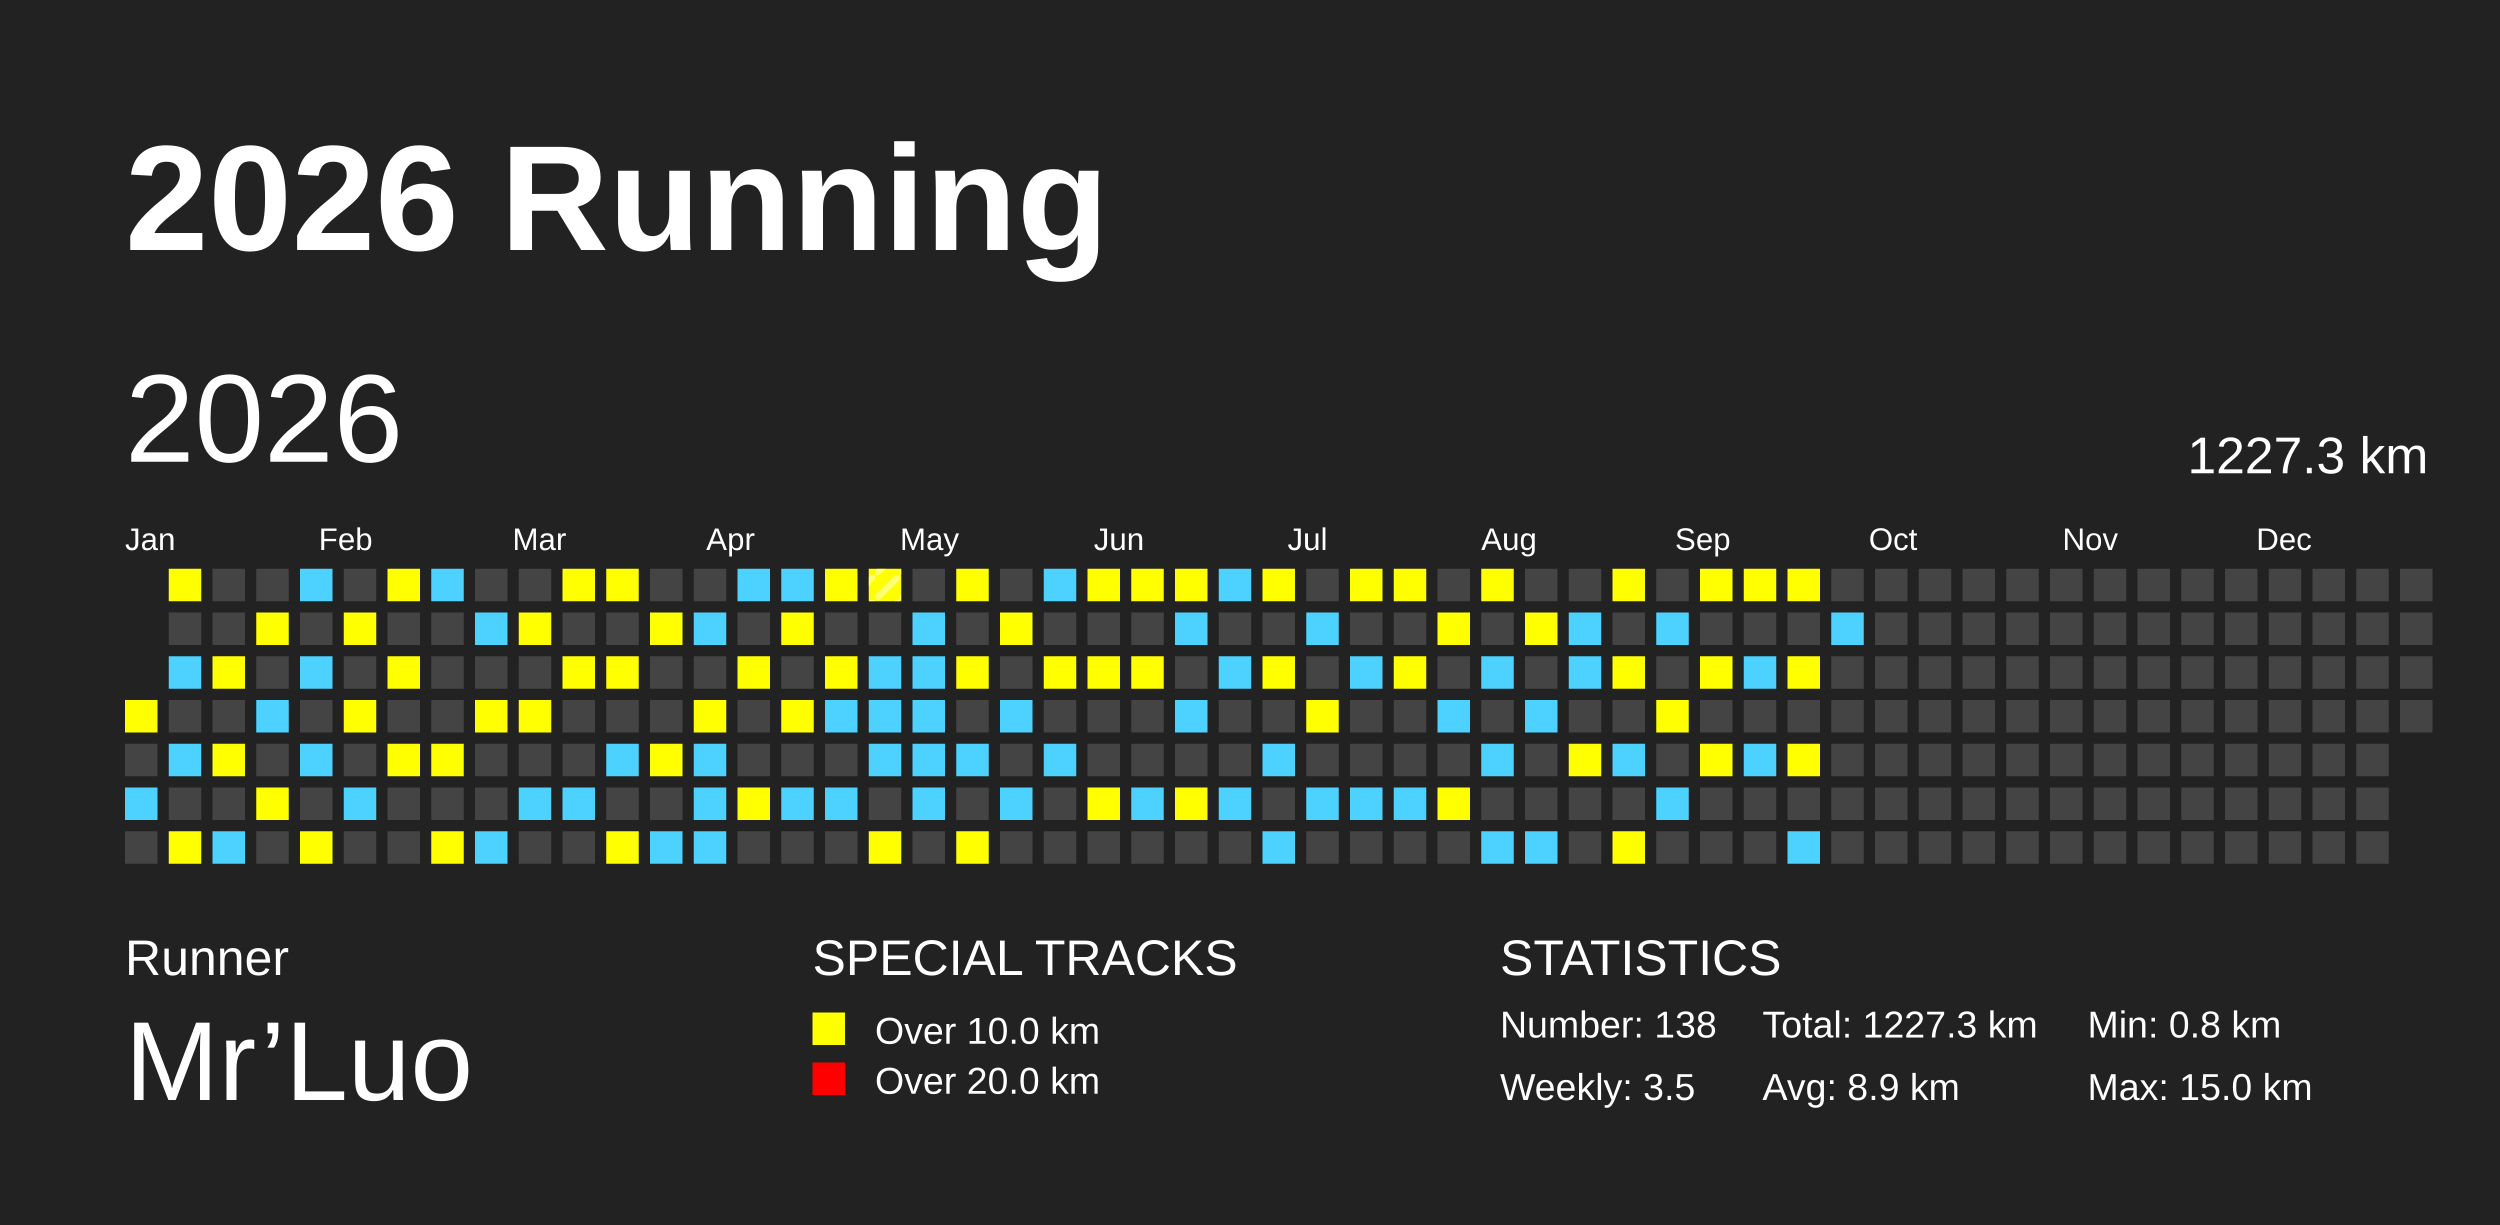
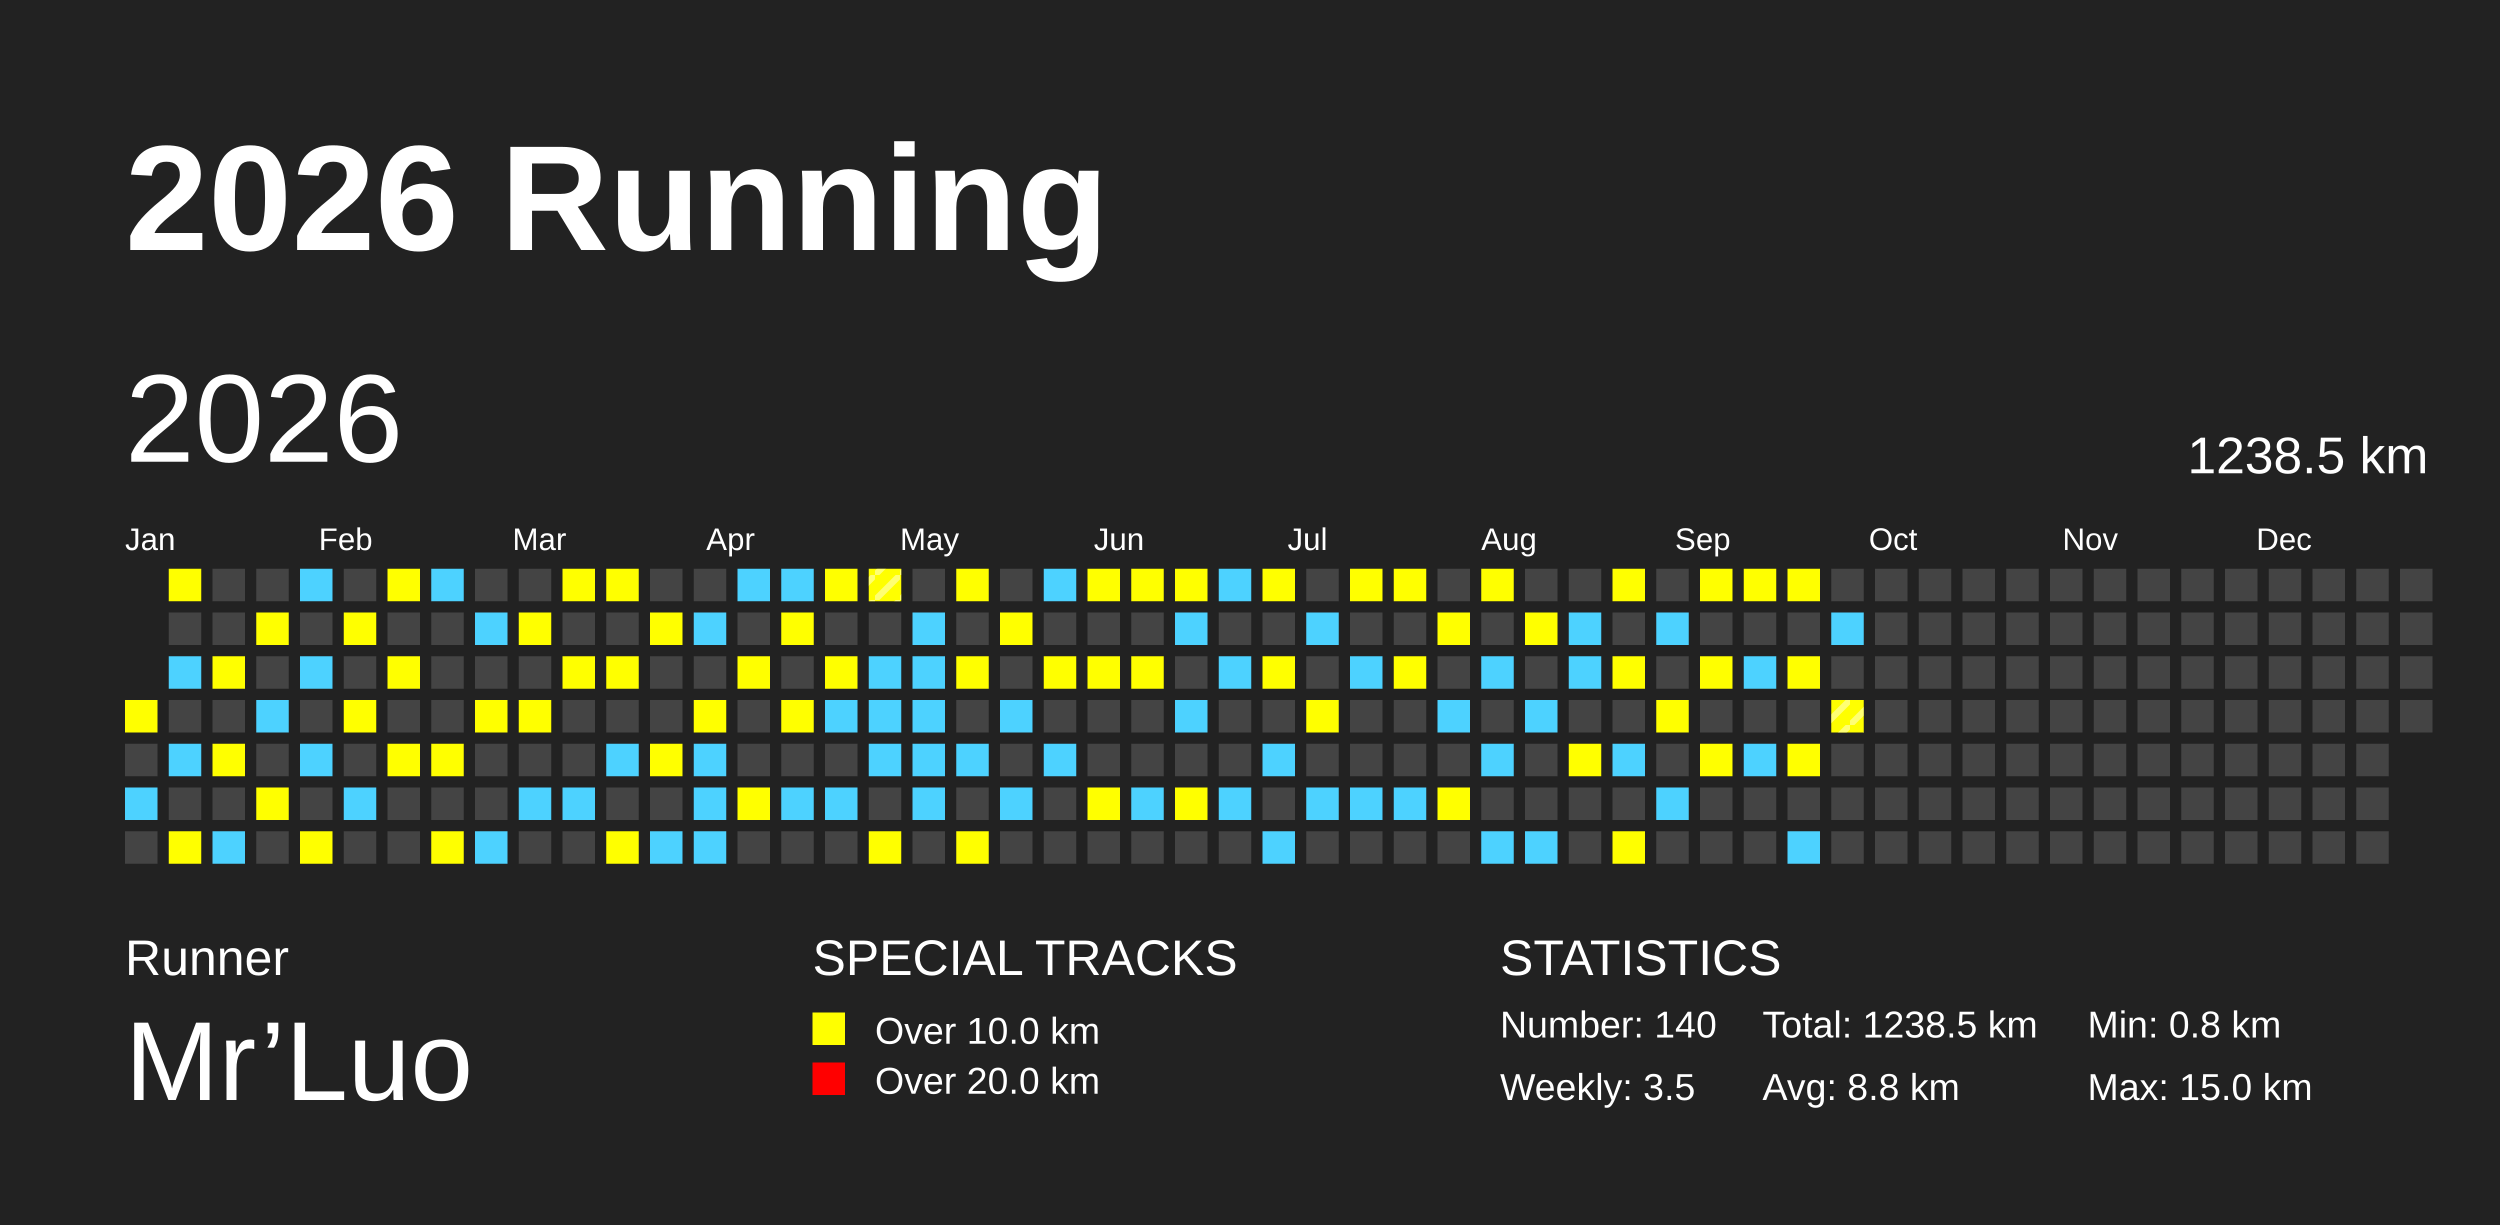
<svg xmlns="http://www.w3.org/2000/svg" baseProfile="full" height="98mm" version="1.1" viewBox="0,0,200,98" width="200mm">
  <defs>
    <pattern height="2" id="indoor-stripe" patternUnits="userSpaceOnUse" width="2">
      <line stroke="white" stroke-opacity="0.45" stroke-width="0.5" x1="0" x2="2" y1="2" y2="0" />
    </pattern>
  </defs>
  <rect fill="#222222" height="98" width="200" x="0" y="0" />
  <text fill="#FFFFFF" style="font-size:12px; font-family:Arial; font-weight:bold;" x="10" y="20">2026 Running</text>
  <text fill="#FFFFFF" style="font-size:4px; font-family:Arial" x="10" y="78">Runner</text>
  <text fill="#FFFFFF" style="font-size:9px; font-family:Arial" x="10" y="88">Mr’Luo</text>
  <text fill="#FFFFFF" style="font-size:4px; font-family:Arial" x="65" y="78">SPECIAL TRACKS</text>
  <rect fill="yellow" height="2.6" width="2.6" x="65" y="81" />
  <text fill="#FFFFFF" style="font-size:3px; font-family:Arial" x="70" y="83.5">Over 10.0 km</text>
  <rect fill="red" height="2.6" width="2.6" x="65" y="85" />
  <text fill="#FFFFFF" style="font-size:3px; font-family:Arial" x="70" y="87.5">Over 20.0 km</text>
  <text fill="#FFFFFF" style="font-size:4px; font-family:Arial" x="120" y="78">STATISTICS</text>
-   <text fill="#FFFFFF" style="font-size:3px; font-family:Arial" x="120" y="83">Number: 138</text>
+   <text fill="#FFFFFF" style="font-size:3px; font-family:Arial" x="120" y="83">Number: 140</text>
  <text fill="#FFFFFF" style="font-size:3px; font-family:Arial" x="120" y="88">Weekly: 3.5</text>
-   <text fill="#FFFFFF" style="font-size:3px; font-family:Arial" x="141" y="83">Total: 1227.3 km</text>
-   <text fill="#FFFFFF" style="font-size:3px; font-family:Arial" x="141" y="88">Avg: 8.9 km</text>
+   <text fill="#FFFFFF" style="font-size:3px; font-family:Arial" x="141" y="83">Total: 1238.5 km</text>
+   <text fill="#FFFFFF" style="font-size:3px; font-family:Arial" x="141" y="88">Avg: 8.8 km</text>
  <text fill="#FFFFFF" style="font-size:3px; font-family:Arial" x="167" y="83">Min: 0.8 km</text>
  <text fill="#FFFFFF" style="font-size:3px; font-family:Arial" x="167" y="88">Max: 15.0 km</text>
  <text dominant-baseline="hanging" fill="#FFFFFF" style="font-size:10.0px; font-family:Arial;" x="10" y="30">2026</text>
-   <text dominant-baseline="hanging" fill="#FFFFFF" style="font-size:4.125px; font-family:Arial;" x="175" y="35">1227.3 km</text>
+   <text dominant-baseline="hanging" fill="#FFFFFF" style="font-size:4.125px; font-family:Arial;" x="175" y="35">1238.5 km</text>
  <text fill="#FFFFFF" style="font-size:2.5px; font-family:Arial" x="10.0" y="44">Jan</text>
  <text fill="#FFFFFF" style="font-size:2.5px; font-family:Arial" x="25.5" y="44">Feb</text>
  <text fill="#FFFFFF" style="font-size:2.5px; font-family:Arial" x="41.0" y="44">Mar</text>
  <text fill="#FFFFFF" style="font-size:2.5px; font-family:Arial" x="56.5" y="44">Apr</text>
  <text fill="#FFFFFF" style="font-size:2.5px; font-family:Arial" x="72.0" y="44">May</text>
  <text fill="#FFFFFF" style="font-size:2.5px; font-family:Arial" x="87.5" y="44">Jun</text>
  <text fill="#FFFFFF" style="font-size:2.5px; font-family:Arial" x="103.0" y="44">Jul</text>
  <text fill="#FFFFFF" style="font-size:2.5px; font-family:Arial" x="118.5" y="44">Aug</text>
  <text fill="#FFFFFF" style="font-size:2.5px; font-family:Arial" x="134.0" y="44">Sep</text>
  <text fill="#FFFFFF" style="font-size:2.5px; font-family:Arial" x="149.5" y="44">Oct</text>
  <text fill="#FFFFFF" style="font-size:2.5px; font-family:Arial" x="165.0" y="44">Nov</text>
  <text fill="#FFFFFF" style="font-size:2.5px; font-family:Arial" x="180.5" y="44">Dec</text>
  <rect fill="yellow" height="2.6" width="2.6" x="10.0" y="56.0" />
  <rect fill="#444444" height="2.6" width="2.6" x="10.0" y="59.5" />
  <rect fill="#4DD2FF" height="2.6" width="2.6" x="10.0" y="63.0" />
  <rect fill="#444444" height="2.6" width="2.6" x="10.0" y="66.5" />
  <rect fill="yellow" height="2.6" width="2.6" x="13.5" y="45.5" />
  <rect fill="#444444" height="2.6" width="2.6" x="13.5" y="49.0" />
  <rect fill="#4DD2FF" height="2.6" width="2.6" x="13.5" y="52.5" />
  <rect fill="#444444" height="2.6" width="2.6" x="13.5" y="56.0" />
  <rect fill="#4DD2FF" height="2.6" width="2.6" x="13.5" y="59.5" />
  <rect fill="#444444" height="2.6" width="2.6" x="13.5" y="63.0" />
  <rect fill="yellow" height="2.6" width="2.6" x="13.5" y="66.5" />
  <rect fill="#444444" height="2.6" width="2.6" x="17.0" y="45.5" />
  <rect fill="#444444" height="2.6" width="2.6" x="17.0" y="49.0" />
  <rect fill="yellow" height="2.6" width="2.6" x="17.0" y="52.5" />
  <rect fill="#444444" height="2.6" width="2.6" x="17.0" y="56.0" />
  <rect fill="yellow" height="2.6" width="2.6" x="17.0" y="59.5" />
  <rect fill="#444444" height="2.6" width="2.6" x="17.0" y="63.0" />
  <rect fill="#4DD2FF" height="2.6" width="2.6" x="17.0" y="66.5" />
  <rect fill="#444444" height="2.6" width="2.6" x="20.5" y="45.5" />
  <rect fill="yellow" height="2.6" width="2.6" x="20.5" y="49.0" />
  <rect fill="#444444" height="2.6" width="2.6" x="20.5" y="52.5" />
  <rect fill="#4DD2FF" height="2.6" width="2.6" x="20.5" y="56.0" />
  <rect fill="#444444" height="2.6" width="2.6" x="20.5" y="59.5" />
  <rect fill="yellow" height="2.6" width="2.6" x="20.5" y="63.0" />
  <rect fill="#444444" height="2.6" width="2.6" x="20.5" y="66.5" />
  <rect fill="#4DD2FF" height="2.6" width="2.6" x="24.0" y="45.5" />
  <rect fill="#444444" height="2.6" width="2.6" x="24.0" y="49.0" />
  <rect fill="#4DD2FF" height="2.6" width="2.6" x="24.0" y="52.5" />
  <rect fill="#444444" height="2.6" width="2.6" x="24.0" y="56.0" />
  <rect fill="#4DD2FF" height="2.6" width="2.6" x="24.0" y="59.5" />
  <rect fill="#444444" height="2.6" width="2.6" x="24.0" y="63.0" />
  <rect fill="yellow" height="2.6" width="2.6" x="24.0" y="66.5" />
  <rect fill="#444444" height="2.6" width="2.6" x="27.5" y="45.5" />
  <rect fill="yellow" height="2.6" width="2.6" x="27.5" y="49.0" />
  <rect fill="#444444" height="2.6" width="2.6" x="27.5" y="52.5" />
  <rect fill="yellow" height="2.6" width="2.6" x="27.5" y="56.0" />
  <rect fill="#444444" height="2.6" width="2.6" x="27.5" y="59.5" />
  <rect fill="#4DD2FF" height="2.6" width="2.6" x="27.5" y="63.0" />
  <rect fill="#444444" height="2.6" width="2.6" x="27.5" y="66.5" />
  <rect fill="yellow" height="2.6" width="2.6" x="31.0" y="45.5" />
  <rect fill="#444444" height="2.6" width="2.6" x="31.0" y="49.0" />
  <rect fill="yellow" height="2.6" width="2.6" x="31.0" y="52.5" />
  <rect fill="#444444" height="2.6" width="2.6" x="31.0" y="56.0" />
  <rect fill="yellow" height="2.6" width="2.6" x="31.0" y="59.5" />
  <rect fill="#444444" height="2.6" width="2.6" x="31.0" y="63.0" />
  <rect fill="#444444" height="2.6" width="2.6" x="31.0" y="66.5" />
  <rect fill="#4DD2FF" height="2.6" width="2.6" x="34.5" y="45.5" />
  <rect fill="#444444" height="2.6" width="2.6" x="34.5" y="49.0" />
  <rect fill="#444444" height="2.6" width="2.6" x="34.5" y="52.5" />
  <rect fill="#444444" height="2.6" width="2.6" x="34.5" y="56.0" />
  <rect fill="yellow" height="2.6" width="2.6" x="34.5" y="59.5" />
  <rect fill="#444444" height="2.6" width="2.6" x="34.5" y="63.0" />
  <rect fill="yellow" height="2.6" width="2.6" x="34.5" y="66.5" />
  <rect fill="#444444" height="2.6" width="2.6" x="38.0" y="45.5" />
  <rect fill="#4DD2FF" height="2.6" width="2.6" x="38.0" y="49.0" />
  <rect fill="#444444" height="2.6" width="2.6" x="38.0" y="52.5" />
  <rect fill="yellow" height="2.6" width="2.6" x="38.0" y="56.0" />
  <rect fill="#444444" height="2.6" width="2.6" x="38.0" y="59.5" />
  <rect fill="#444444" height="2.6" width="2.6" x="38.0" y="63.0" />
  <rect fill="#4DD2FF" height="2.6" width="2.6" x="38.0" y="66.5" />
  <rect fill="#444444" height="2.6" width="2.6" x="41.5" y="45.5" />
  <rect fill="yellow" height="2.6" width="2.6" x="41.5" y="49.0" />
  <rect fill="#444444" height="2.6" width="2.6" x="41.5" y="52.5" />
  <rect fill="yellow" height="2.6" width="2.6" x="41.5" y="56.0" />
  <rect fill="#444444" height="2.6" width="2.6" x="41.5" y="59.5" />
  <rect fill="#4DD2FF" height="2.6" width="2.6" x="41.5" y="63.0" />
  <rect fill="#444444" height="2.6" width="2.6" x="41.5" y="66.5" />
  <rect fill="yellow" height="2.6" width="2.6" x="45.0" y="45.5" />
  <rect fill="#444444" height="2.6" width="2.6" x="45.0" y="49.0" />
  <rect fill="yellow" height="2.6" width="2.6" x="45.0" y="52.5" />
  <rect fill="#444444" height="2.6" width="2.6" x="45.0" y="56.0" />
  <rect fill="#444444" height="2.6" width="2.6" x="45.0" y="59.5" />
  <rect fill="#4DD2FF" height="2.6" width="2.6" x="45.0" y="63.0" />
  <rect fill="#444444" height="2.6" width="2.6" x="45.0" y="66.5" />
  <rect fill="yellow" height="2.6" width="2.6" x="48.5" y="45.5" />
  <rect fill="#444444" height="2.6" width="2.6" x="48.5" y="49.0" />
  <rect fill="yellow" height="2.6" width="2.6" x="48.5" y="52.5" />
  <rect fill="#444444" height="2.6" width="2.6" x="48.5" y="56.0" />
  <rect fill="#4DD2FF" height="2.6" width="2.6" x="48.5" y="59.5" />
  <rect fill="#444444" height="2.6" width="2.6" x="48.5" y="63.0" />
  <rect fill="yellow" height="2.6" width="2.6" x="48.5" y="66.5" />
  <rect fill="#444444" height="2.6" width="2.6" x="52.0" y="45.5" />
  <rect fill="yellow" height="2.6" width="2.6" x="52.0" y="49.0" />
  <rect fill="#444444" height="2.6" width="2.6" x="52.0" y="52.5" />
  <rect fill="#444444" height="2.6" width="2.6" x="52.0" y="56.0" />
  <rect fill="yellow" height="2.6" width="2.6" x="52.0" y="59.5" />
  <rect fill="#444444" height="2.6" width="2.6" x="52.0" y="63.0" />
  <rect fill="#4DD2FF" height="2.6" width="2.6" x="52.0" y="66.5" />
  <rect fill="#444444" height="2.6" width="2.6" x="55.5" y="45.5" />
  <rect fill="#4DD2FF" height="2.6" width="2.6" x="55.5" y="49.0" />
  <rect fill="#444444" height="2.6" width="2.6" x="55.5" y="52.5" />
  <rect fill="yellow" height="2.6" width="2.6" x="55.5" y="56.0" />
  <rect fill="#4DD2FF" height="2.6" width="2.6" x="55.5" y="59.5" />
  <rect fill="#4DD2FF" height="2.6" width="2.6" x="55.5" y="63.0" />
  <rect fill="#4DD2FF" height="2.6" width="2.6" x="55.5" y="66.5" />
  <rect fill="#4DD2FF" height="2.6" width="2.6" x="59.0" y="45.5" />
  <rect fill="#444444" height="2.6" width="2.6" x="59.0" y="49.0" />
  <rect fill="yellow" height="2.6" width="2.6" x="59.0" y="52.5" />
  <rect fill="#444444" height="2.6" width="2.6" x="59.0" y="56.0" />
  <rect fill="#444444" height="2.6" width="2.6" x="59.0" y="59.5" />
  <rect fill="yellow" height="2.6" width="2.6" x="59.0" y="63.0" />
  <rect fill="#444444" height="2.6" width="2.6" x="59.0" y="66.5" />
  <rect fill="#4DD2FF" height="2.6" width="2.6" x="62.5" y="45.5" />
  <rect fill="yellow" height="2.6" width="2.6" x="62.5" y="49.0" />
  <rect fill="#444444" height="2.6" width="2.6" x="62.5" y="52.5" />
  <rect fill="yellow" height="2.6" width="2.6" x="62.5" y="56.0" />
  <rect fill="#444444" height="2.6" width="2.6" x="62.5" y="59.5" />
  <rect fill="#4DD2FF" height="2.6" width="2.6" x="62.5" y="63.0" />
  <rect fill="#444444" height="2.6" width="2.6" x="62.5" y="66.5" />
  <rect fill="yellow" height="2.6" width="2.6" x="66.0" y="45.5" />
  <rect fill="#444444" height="2.6" width="2.6" x="66.0" y="49.0" />
  <rect fill="yellow" height="2.6" width="2.6" x="66.0" y="52.5" />
  <rect fill="#4DD2FF" height="2.6" width="2.6" x="66.0" y="56.0" />
  <rect fill="#444444" height="2.6" width="2.6" x="66.0" y="59.5" />
  <rect fill="#4DD2FF" height="2.6" width="2.6" x="66.0" y="63.0" />
  <rect fill="#444444" height="2.6" width="2.6" x="66.0" y="66.5" />
  <rect fill="yellow" height="2.6" width="2.6" x="69.5" y="45.5" />
  <rect fill="url(#indoor-stripe)" height="2.6" style="pointer-events: none;" width="2.6" x="69.5" y="45.5" />
  <rect fill="#444444" height="2.6" width="2.6" x="69.5" y="49.0" />
  <rect fill="#4DD2FF" height="2.6" width="2.6" x="69.5" y="52.5" />
  <rect fill="#4DD2FF" height="2.6" width="2.6" x="69.5" y="56.0" />
  <rect fill="#4DD2FF" height="2.6" width="2.6" x="69.5" y="59.5" />
  <rect fill="#444444" height="2.6" width="2.6" x="69.5" y="63.0" />
  <rect fill="yellow" height="2.6" width="2.6" x="69.5" y="66.5" />
  <rect fill="#444444" height="2.6" width="2.6" x="73.0" y="45.5" />
  <rect fill="#4DD2FF" height="2.6" width="2.6" x="73.0" y="49.0" />
  <rect fill="#4DD2FF" height="2.6" width="2.6" x="73.0" y="52.5" />
  <rect fill="#4DD2FF" height="2.6" width="2.6" x="73.0" y="56.0" />
  <rect fill="#4DD2FF" height="2.6" width="2.6" x="73.0" y="59.5" />
  <rect fill="#4DD2FF" height="2.6" width="2.6" x="73.0" y="63.0" />
  <rect fill="#444444" height="2.6" width="2.6" x="73.0" y="66.5" />
  <rect fill="yellow" height="2.6" width="2.6" x="76.5" y="45.5" />
  <rect fill="#444444" height="2.6" width="2.6" x="76.5" y="49.0" />
  <rect fill="yellow" height="2.6" width="2.6" x="76.5" y="52.5" />
  <rect fill="#444444" height="2.6" width="2.6" x="76.5" y="56.0" />
  <rect fill="#4DD2FF" height="2.6" width="2.6" x="76.5" y="59.5" />
  <rect fill="#444444" height="2.6" width="2.6" x="76.5" y="63.0" />
  <rect fill="yellow" height="2.6" width="2.6" x="76.5" y="66.5" />
  <rect fill="#444444" height="2.6" width="2.6" x="80.0" y="45.5" />
  <rect fill="yellow" height="2.6" width="2.6" x="80.0" y="49.0" />
  <rect fill="#444444" height="2.6" width="2.6" x="80.0" y="52.5" />
  <rect fill="#4DD2FF" height="2.6" width="2.6" x="80.0" y="56.0" />
  <rect fill="#444444" height="2.6" width="2.6" x="80.0" y="59.5" />
  <rect fill="#4DD2FF" height="2.6" width="2.6" x="80.0" y="63.0" />
  <rect fill="#444444" height="2.6" width="2.6" x="80.0" y="66.5" />
  <rect fill="#4DD2FF" height="2.6" width="2.6" x="83.5" y="45.5" />
  <rect fill="#444444" height="2.6" width="2.6" x="83.5" y="49.0" />
  <rect fill="yellow" height="2.6" width="2.6" x="83.5" y="52.5" />
  <rect fill="#444444" height="2.6" width="2.6" x="83.5" y="56.0" />
  <rect fill="#4DD2FF" height="2.6" width="2.6" x="83.5" y="59.5" />
  <rect fill="#444444" height="2.6" width="2.6" x="83.5" y="63.0" />
  <rect fill="#444444" height="2.6" width="2.6" x="83.5" y="66.5" />
  <rect fill="yellow" height="2.6" width="2.6" x="87.0" y="45.5" />
  <rect fill="#444444" height="2.6" width="2.6" x="87.0" y="49.0" />
  <rect fill="yellow" height="2.6" width="2.6" x="87.0" y="52.5" />
  <rect fill="#444444" height="2.6" width="2.6" x="87.0" y="56.0" />
  <rect fill="#444444" height="2.6" width="2.6" x="87.0" y="59.5" />
  <rect fill="yellow" height="2.6" width="2.6" x="87.0" y="63.0" />
  <rect fill="#444444" height="2.6" width="2.6" x="87.0" y="66.5" />
  <rect fill="yellow" height="2.6" width="2.6" x="90.5" y="45.5" />
  <rect fill="#444444" height="2.6" width="2.6" x="90.5" y="49.0" />
  <rect fill="yellow" height="2.6" width="2.6" x="90.5" y="52.5" />
  <rect fill="#444444" height="2.6" width="2.6" x="90.5" y="56.0" />
  <rect fill="#444444" height="2.6" width="2.6" x="90.5" y="59.5" />
  <rect fill="#4DD2FF" height="2.6" width="2.6" x="90.5" y="63.0" />
  <rect fill="#444444" height="2.6" width="2.6" x="90.5" y="66.5" />
  <rect fill="yellow" height="2.6" width="2.6" x="94.0" y="45.5" />
  <rect fill="#4DD2FF" height="2.6" width="2.6" x="94.0" y="49.0" />
  <rect fill="#444444" height="2.6" width="2.6" x="94.0" y="52.5" />
  <rect fill="#4DD2FF" height="2.6" width="2.6" x="94.0" y="56.0" />
  <rect fill="#444444" height="2.6" width="2.6" x="94.0" y="59.5" />
  <rect fill="yellow" height="2.6" width="2.6" x="94.0" y="63.0" />
  <rect fill="#444444" height="2.6" width="2.6" x="94.0" y="66.5" />
  <rect fill="#4DD2FF" height="2.6" width="2.6" x="97.5" y="45.5" />
  <rect fill="#444444" height="2.6" width="2.6" x="97.5" y="49.0" />
  <rect fill="#4DD2FF" height="2.6" width="2.6" x="97.5" y="52.5" />
  <rect fill="#444444" height="2.6" width="2.6" x="97.5" y="56.0" />
  <rect fill="#444444" height="2.6" width="2.6" x="97.5" y="59.5" />
  <rect fill="#4DD2FF" height="2.6" width="2.6" x="97.5" y="63.0" />
  <rect fill="#444444" height="2.6" width="2.6" x="97.5" y="66.5" />
  <rect fill="yellow" height="2.6" width="2.6" x="101.0" y="45.5" />
  <rect fill="#444444" height="2.6" width="2.6" x="101.0" y="49.0" />
  <rect fill="yellow" height="2.6" width="2.6" x="101.0" y="52.5" />
  <rect fill="#444444" height="2.6" width="2.6" x="101.0" y="56.0" />
  <rect fill="#4DD2FF" height="2.6" width="2.6" x="101.0" y="59.5" />
  <rect fill="#444444" height="2.6" width="2.6" x="101.0" y="63.0" />
  <rect fill="#4DD2FF" height="2.6" width="2.6" x="101.0" y="66.5" />
  <rect fill="#444444" height="2.6" width="2.6" x="104.5" y="45.5" />
  <rect fill="#4DD2FF" height="2.6" width="2.6" x="104.5" y="49.0" />
  <rect fill="#444444" height="2.6" width="2.6" x="104.5" y="52.5" />
  <rect fill="yellow" height="2.6" width="2.6" x="104.5" y="56.0" />
  <rect fill="#444444" height="2.6" width="2.6" x="104.5" y="59.5" />
  <rect fill="#4DD2FF" height="2.6" width="2.6" x="104.5" y="63.0" />
  <rect fill="#444444" height="2.6" width="2.6" x="104.5" y="66.5" />
  <rect fill="yellow" height="2.6" width="2.6" x="108.0" y="45.5" />
  <rect fill="#444444" height="2.6" width="2.6" x="108.0" y="49.0" />
  <rect fill="#4DD2FF" height="2.6" width="2.6" x="108.0" y="52.5" />
  <rect fill="#444444" height="2.6" width="2.6" x="108.0" y="56.0" />
  <rect fill="#444444" height="2.6" width="2.6" x="108.0" y="59.5" />
  <rect fill="#4DD2FF" height="2.6" width="2.6" x="108.0" y="63.0" />
  <rect fill="#444444" height="2.6" width="2.6" x="108.0" y="66.5" />
  <rect fill="yellow" height="2.6" width="2.6" x="111.5" y="45.5" />
  <rect fill="#444444" height="2.6" width="2.6" x="111.5" y="49.0" />
  <rect fill="yellow" height="2.6" width="2.6" x="111.5" y="52.5" />
  <rect fill="#444444" height="2.6" width="2.6" x="111.5" y="56.0" />
  <rect fill="#444444" height="2.6" width="2.6" x="111.5" y="59.5" />
  <rect fill="#4DD2FF" height="2.6" width="2.6" x="111.5" y="63.0" />
  <rect fill="#444444" height="2.6" width="2.6" x="111.5" y="66.5" />
  <rect fill="#444444" height="2.6" width="2.6" x="115.0" y="45.5" />
  <rect fill="yellow" height="2.6" width="2.6" x="115.0" y="49.0" />
  <rect fill="#444444" height="2.6" width="2.6" x="115.0" y="52.5" />
  <rect fill="#4DD2FF" height="2.6" width="2.6" x="115.0" y="56.0" />
  <rect fill="#444444" height="2.6" width="2.6" x="115.0" y="59.5" />
  <rect fill="yellow" height="2.6" width="2.6" x="115.0" y="63.0" />
  <rect fill="#444444" height="2.6" width="2.6" x="115.0" y="66.5" />
  <rect fill="yellow" height="2.6" width="2.6" x="118.5" y="45.5" />
  <rect fill="#444444" height="2.6" width="2.6" x="118.5" y="49.0" />
  <rect fill="#4DD2FF" height="2.6" width="2.6" x="118.5" y="52.5" />
  <rect fill="#444444" height="2.6" width="2.6" x="118.5" y="56.0" />
  <rect fill="#4DD2FF" height="2.6" width="2.6" x="118.5" y="59.5" />
  <rect fill="#444444" height="2.6" width="2.6" x="118.5" y="63.0" />
  <rect fill="#4DD2FF" height="2.6" width="2.6" x="118.5" y="66.5" />
  <rect fill="#444444" height="2.6" width="2.6" x="122.0" y="45.5" />
  <rect fill="yellow" height="2.6" width="2.6" x="122.0" y="49.0" />
  <rect fill="#444444" height="2.6" width="2.6" x="122.0" y="52.5" />
  <rect fill="#4DD2FF" height="2.6" width="2.6" x="122.0" y="56.0" />
  <rect fill="#444444" height="2.6" width="2.6" x="122.0" y="59.5" />
  <rect fill="#444444" height="2.6" width="2.6" x="122.0" y="63.0" />
  <rect fill="#4DD2FF" height="2.6" width="2.6" x="122.0" y="66.5" />
  <rect fill="#444444" height="2.6" width="2.6" x="125.5" y="45.5" />
  <rect fill="#4DD2FF" height="2.6" width="2.6" x="125.5" y="49.0" />
  <rect fill="#4DD2FF" height="2.6" width="2.6" x="125.5" y="52.5" />
  <rect fill="#444444" height="2.6" width="2.6" x="125.5" y="56.0" />
  <rect fill="yellow" height="2.6" width="2.6" x="125.5" y="59.5" />
  <rect fill="#444444" height="2.6" width="2.6" x="125.5" y="63.0" />
  <rect fill="#444444" height="2.6" width="2.6" x="125.5" y="66.5" />
  <rect fill="yellow" height="2.6" width="2.6" x="129.0" y="45.5" />
  <rect fill="#444444" height="2.6" width="2.6" x="129.0" y="49.0" />
  <rect fill="yellow" height="2.6" width="2.6" x="129.0" y="52.5" />
  <rect fill="#444444" height="2.6" width="2.6" x="129.0" y="56.0" />
  <rect fill="#4DD2FF" height="2.6" width="2.6" x="129.0" y="59.5" />
  <rect fill="#444444" height="2.6" width="2.6" x="129.0" y="63.0" />
  <rect fill="yellow" height="2.6" width="2.6" x="129.0" y="66.5" />
  <rect fill="#444444" height="2.6" width="2.6" x="132.5" y="45.5" />
  <rect fill="#4DD2FF" height="2.6" width="2.6" x="132.5" y="49.0" />
  <rect fill="#444444" height="2.6" width="2.6" x="132.5" y="52.5" />
  <rect fill="yellow" height="2.6" width="2.6" x="132.5" y="56.0" />
  <rect fill="#444444" height="2.6" width="2.6" x="132.5" y="59.5" />
  <rect fill="#4DD2FF" height="2.6" width="2.6" x="132.5" y="63.0" />
  <rect fill="#444444" height="2.6" width="2.6" x="132.5" y="66.5" />
  <rect fill="yellow" height="2.6" width="2.6" x="136.0" y="45.5" />
  <rect fill="#444444" height="2.6" width="2.6" x="136.0" y="49.0" />
  <rect fill="yellow" height="2.6" width="2.6" x="136.0" y="52.5" />
  <rect fill="#444444" height="2.6" width="2.6" x="136.0" y="56.0" />
  <rect fill="yellow" height="2.6" width="2.6" x="136.0" y="59.5" />
  <rect fill="#444444" height="2.6" width="2.6" x="136.0" y="63.0" />
  <rect fill="#444444" height="2.6" width="2.6" x="136.0" y="66.5" />
  <rect fill="yellow" height="2.6" width="2.6" x="139.5" y="45.5" />
  <rect fill="#444444" height="2.6" width="2.6" x="139.5" y="49.0" />
  <rect fill="#4DD2FF" height="2.6" width="2.6" x="139.5" y="52.5" />
  <rect fill="#444444" height="2.6" width="2.6" x="139.5" y="56.0" />
  <rect fill="#4DD2FF" height="2.6" width="2.6" x="139.5" y="59.5" />
  <rect fill="#444444" height="2.6" width="2.6" x="139.5" y="63.0" />
  <rect fill="#444444" height="2.6" width="2.6" x="139.5" y="66.5" />
  <rect fill="yellow" height="2.6" width="2.6" x="143.0" y="45.5" />
  <rect fill="#444444" height="2.6" width="2.6" x="143.0" y="49.0" />
  <rect fill="yellow" height="2.6" width="2.6" x="143.0" y="52.5" />
  <rect fill="#444444" height="2.6" width="2.6" x="143.0" y="56.0" />
  <rect fill="yellow" height="2.6" width="2.6" x="143.0" y="59.5" />
  <rect fill="#444444" height="2.6" width="2.6" x="143.0" y="63.0" />
  <rect fill="#4DD2FF" height="2.6" width="2.6" x="143.0" y="66.5" />
  <rect fill="#444444" height="2.6" width="2.6" x="146.5" y="45.5" />
  <rect fill="#4DD2FF" height="2.6" width="2.6" x="146.5" y="49.0" />
  <rect fill="#444444" height="2.6" width="2.6" x="146.5" y="52.5" />
-   <rect fill="#444444" height="2.6" width="2.6" x="146.5" y="56.0" />
+   <rect fill="yellow" height="2.6" width="2.6" x="146.5" y="56.0" />
+   <rect fill="url(#indoor-stripe)" height="2.6" style="pointer-events: none;" width="2.6" x="146.5" y="56.0" />
  <rect fill="#444444" height="2.6" width="2.6" x="146.5" y="59.5" />
  <rect fill="#444444" height="2.6" width="2.6" x="146.5" y="63.0" />
  <rect fill="#444444" height="2.6" width="2.6" x="146.5" y="66.5" />
  <rect fill="#444444" height="2.6" width="2.6" x="150.0" y="45.5" />
  <rect fill="#444444" height="2.6" width="2.6" x="150.0" y="49.0" />
  <rect fill="#444444" height="2.6" width="2.6" x="150.0" y="52.5" />
  <rect fill="#444444" height="2.6" width="2.6" x="150.0" y="56.0" />
  <rect fill="#444444" height="2.6" width="2.6" x="150.0" y="59.5" />
  <rect fill="#444444" height="2.6" width="2.6" x="150.0" y="63.0" />
  <rect fill="#444444" height="2.6" width="2.6" x="150.0" y="66.5" />
  <rect fill="#444444" height="2.6" width="2.6" x="153.5" y="45.5" />
  <rect fill="#444444" height="2.6" width="2.6" x="153.5" y="49.0" />
  <rect fill="#444444" height="2.6" width="2.6" x="153.5" y="52.5" />
  <rect fill="#444444" height="2.6" width="2.6" x="153.5" y="56.0" />
  <rect fill="#444444" height="2.6" width="2.6" x="153.5" y="59.5" />
  <rect fill="#444444" height="2.6" width="2.6" x="153.5" y="63.0" />
  <rect fill="#444444" height="2.6" width="2.6" x="153.5" y="66.5" />
  <rect fill="#444444" height="2.6" width="2.6" x="157.0" y="45.5" />
  <rect fill="#444444" height="2.6" width="2.6" x="157.0" y="49.0" />
  <rect fill="#444444" height="2.6" width="2.6" x="157.0" y="52.5" />
  <rect fill="#444444" height="2.6" width="2.6" x="157.0" y="56.0" />
  <rect fill="#444444" height="2.6" width="2.6" x="157.0" y="59.5" />
  <rect fill="#444444" height="2.6" width="2.6" x="157.0" y="63.0" />
  <rect fill="#444444" height="2.6" width="2.6" x="157.0" y="66.5" />
  <rect fill="#444444" height="2.6" width="2.6" x="160.5" y="45.5" />
  <rect fill="#444444" height="2.6" width="2.6" x="160.5" y="49.0" />
  <rect fill="#444444" height="2.6" width="2.6" x="160.5" y="52.5" />
  <rect fill="#444444" height="2.6" width="2.6" x="160.5" y="56.0" />
  <rect fill="#444444" height="2.6" width="2.6" x="160.5" y="59.5" />
  <rect fill="#444444" height="2.6" width="2.6" x="160.5" y="63.0" />
  <rect fill="#444444" height="2.6" width="2.6" x="160.5" y="66.5" />
  <rect fill="#444444" height="2.6" width="2.6" x="164.0" y="45.5" />
  <rect fill="#444444" height="2.6" width="2.6" x="164.0" y="49.0" />
  <rect fill="#444444" height="2.6" width="2.6" x="164.0" y="52.5" />
  <rect fill="#444444" height="2.6" width="2.6" x="164.0" y="56.0" />
  <rect fill="#444444" height="2.6" width="2.6" x="164.0" y="59.5" />
  <rect fill="#444444" height="2.6" width="2.6" x="164.0" y="63.0" />
  <rect fill="#444444" height="2.6" width="2.6" x="164.0" y="66.5" />
  <rect fill="#444444" height="2.6" width="2.6" x="167.5" y="45.5" />
  <rect fill="#444444" height="2.6" width="2.6" x="167.5" y="49.0" />
  <rect fill="#444444" height="2.6" width="2.6" x="167.5" y="52.5" />
  <rect fill="#444444" height="2.6" width="2.6" x="167.5" y="56.0" />
  <rect fill="#444444" height="2.6" width="2.6" x="167.5" y="59.5" />
  <rect fill="#444444" height="2.6" width="2.6" x="167.5" y="63.0" />
  <rect fill="#444444" height="2.6" width="2.6" x="167.5" y="66.5" />
  <rect fill="#444444" height="2.6" width="2.6" x="171.0" y="45.5" />
  <rect fill="#444444" height="2.6" width="2.6" x="171.0" y="49.0" />
  <rect fill="#444444" height="2.6" width="2.6" x="171.0" y="52.5" />
  <rect fill="#444444" height="2.6" width="2.6" x="171.0" y="56.0" />
  <rect fill="#444444" height="2.6" width="2.6" x="171.0" y="59.5" />
  <rect fill="#444444" height="2.6" width="2.6" x="171.0" y="63.0" />
  <rect fill="#444444" height="2.6" width="2.6" x="171.0" y="66.5" />
  <rect fill="#444444" height="2.6" width="2.6" x="174.5" y="45.5" />
  <rect fill="#444444" height="2.6" width="2.6" x="174.5" y="49.0" />
  <rect fill="#444444" height="2.6" width="2.6" x="174.5" y="52.5" />
  <rect fill="#444444" height="2.6" width="2.6" x="174.5" y="56.0" />
  <rect fill="#444444" height="2.6" width="2.6" x="174.5" y="59.5" />
  <rect fill="#444444" height="2.6" width="2.6" x="174.5" y="63.0" />
  <rect fill="#444444" height="2.6" width="2.6" x="174.5" y="66.5" />
  <rect fill="#444444" height="2.6" width="2.6" x="178.0" y="45.5" />
  <rect fill="#444444" height="2.6" width="2.6" x="178.0" y="49.0" />
  <rect fill="#444444" height="2.6" width="2.6" x="178.0" y="52.5" />
  <rect fill="#444444" height="2.6" width="2.6" x="178.0" y="56.0" />
  <rect fill="#444444" height="2.6" width="2.6" x="178.0" y="59.5" />
  <rect fill="#444444" height="2.6" width="2.6" x="178.0" y="63.0" />
  <rect fill="#444444" height="2.6" width="2.6" x="178.0" y="66.5" />
  <rect fill="#444444" height="2.6" width="2.6" x="181.5" y="45.5" />
  <rect fill="#444444" height="2.6" width="2.6" x="181.5" y="49.0" />
  <rect fill="#444444" height="2.6" width="2.6" x="181.5" y="52.5" />
  <rect fill="#444444" height="2.6" width="2.6" x="181.5" y="56.0" />
  <rect fill="#444444" height="2.6" width="2.6" x="181.5" y="59.5" />
  <rect fill="#444444" height="2.6" width="2.6" x="181.5" y="63.0" />
  <rect fill="#444444" height="2.6" width="2.6" x="181.5" y="66.5" />
  <rect fill="#444444" height="2.6" width="2.6" x="185.0" y="45.5" />
  <rect fill="#444444" height="2.6" width="2.6" x="185.0" y="49.0" />
  <rect fill="#444444" height="2.6" width="2.6" x="185.0" y="52.5" />
  <rect fill="#444444" height="2.6" width="2.6" x="185.0" y="56.0" />
  <rect fill="#444444" height="2.6" width="2.6" x="185.0" y="59.5" />
  <rect fill="#444444" height="2.6" width="2.6" x="185.0" y="63.0" />
  <rect fill="#444444" height="2.6" width="2.6" x="185.0" y="66.5" />
  <rect fill="#444444" height="2.6" width="2.6" x="188.5" y="45.5" />
  <rect fill="#444444" height="2.6" width="2.6" x="188.5" y="49.0" />
  <rect fill="#444444" height="2.6" width="2.6" x="188.5" y="52.5" />
  <rect fill="#444444" height="2.6" width="2.6" x="188.5" y="56.0" />
  <rect fill="#444444" height="2.6" width="2.6" x="188.5" y="59.5" />
  <rect fill="#444444" height="2.6" width="2.6" x="188.5" y="63.0" />
  <rect fill="#444444" height="2.6" width="2.6" x="188.5" y="66.5" />
  <rect fill="#444444" height="2.6" width="2.6" x="192.0" y="45.5" />
  <rect fill="#444444" height="2.6" width="2.6" x="192.0" y="49.0" />
  <rect fill="#444444" height="2.6" width="2.6" x="192.0" y="52.5" />
  <rect fill="#444444" height="2.6" width="2.6" x="192.0" y="56.0" />
</svg>
